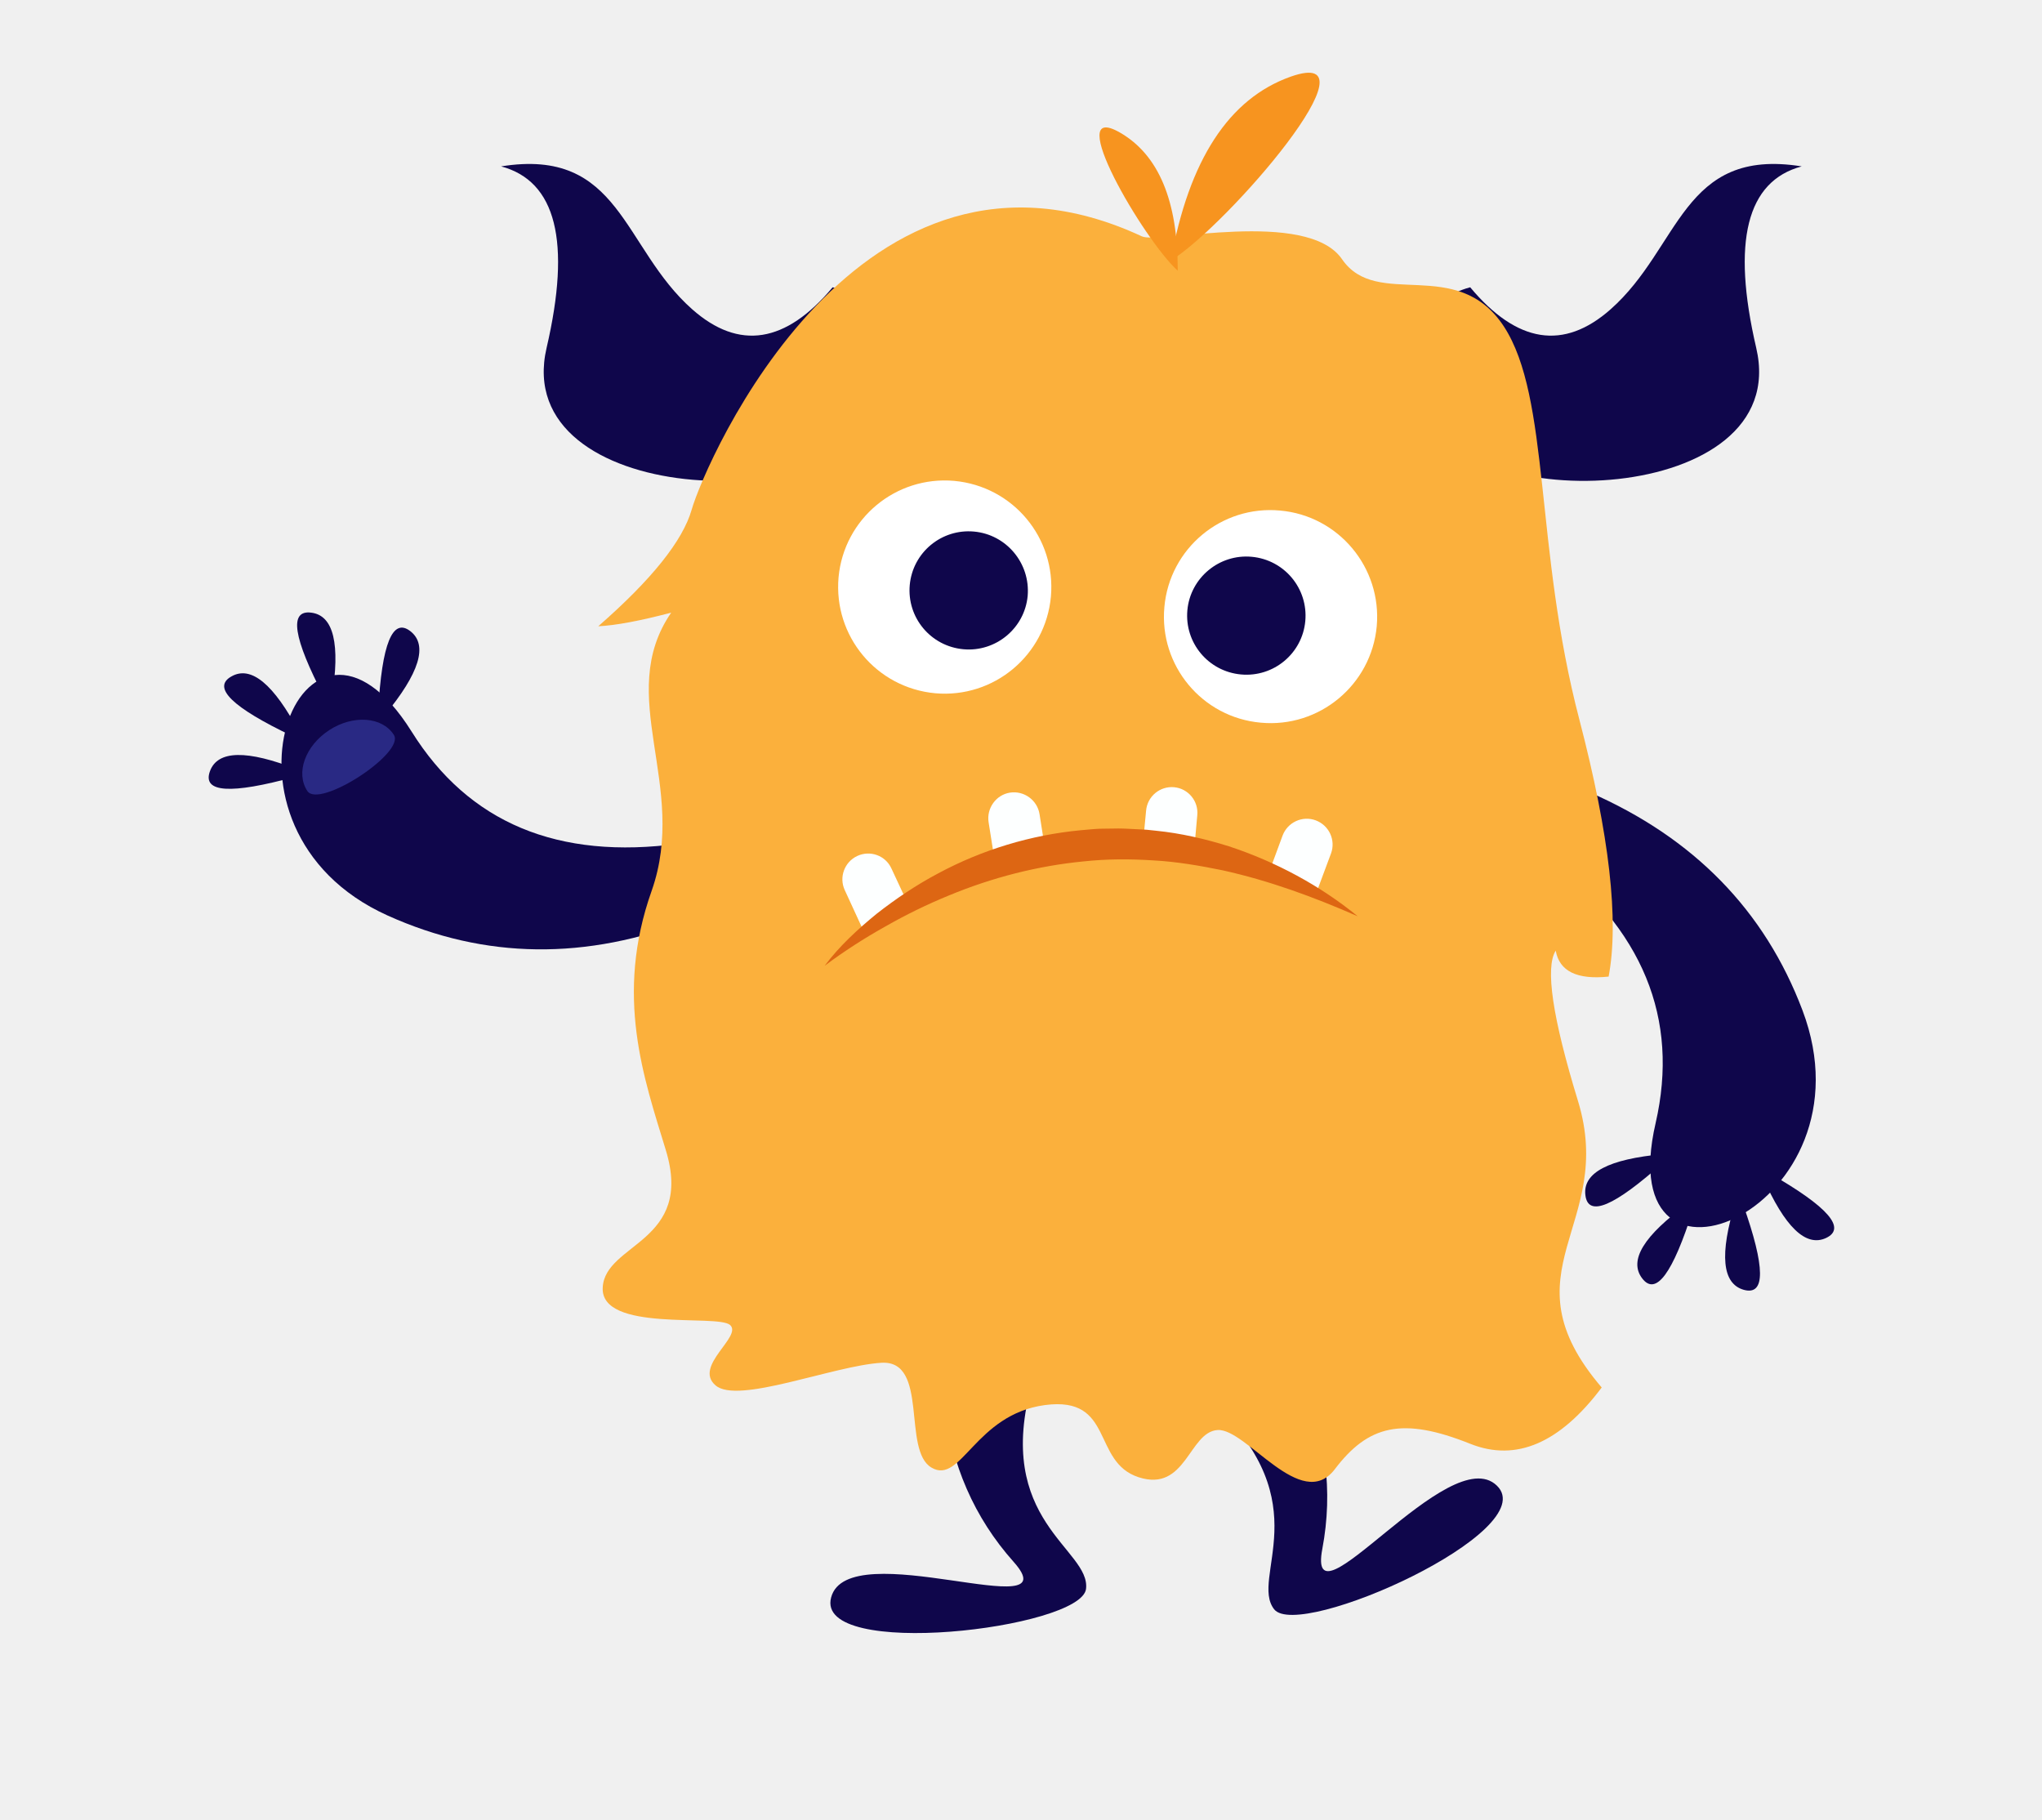
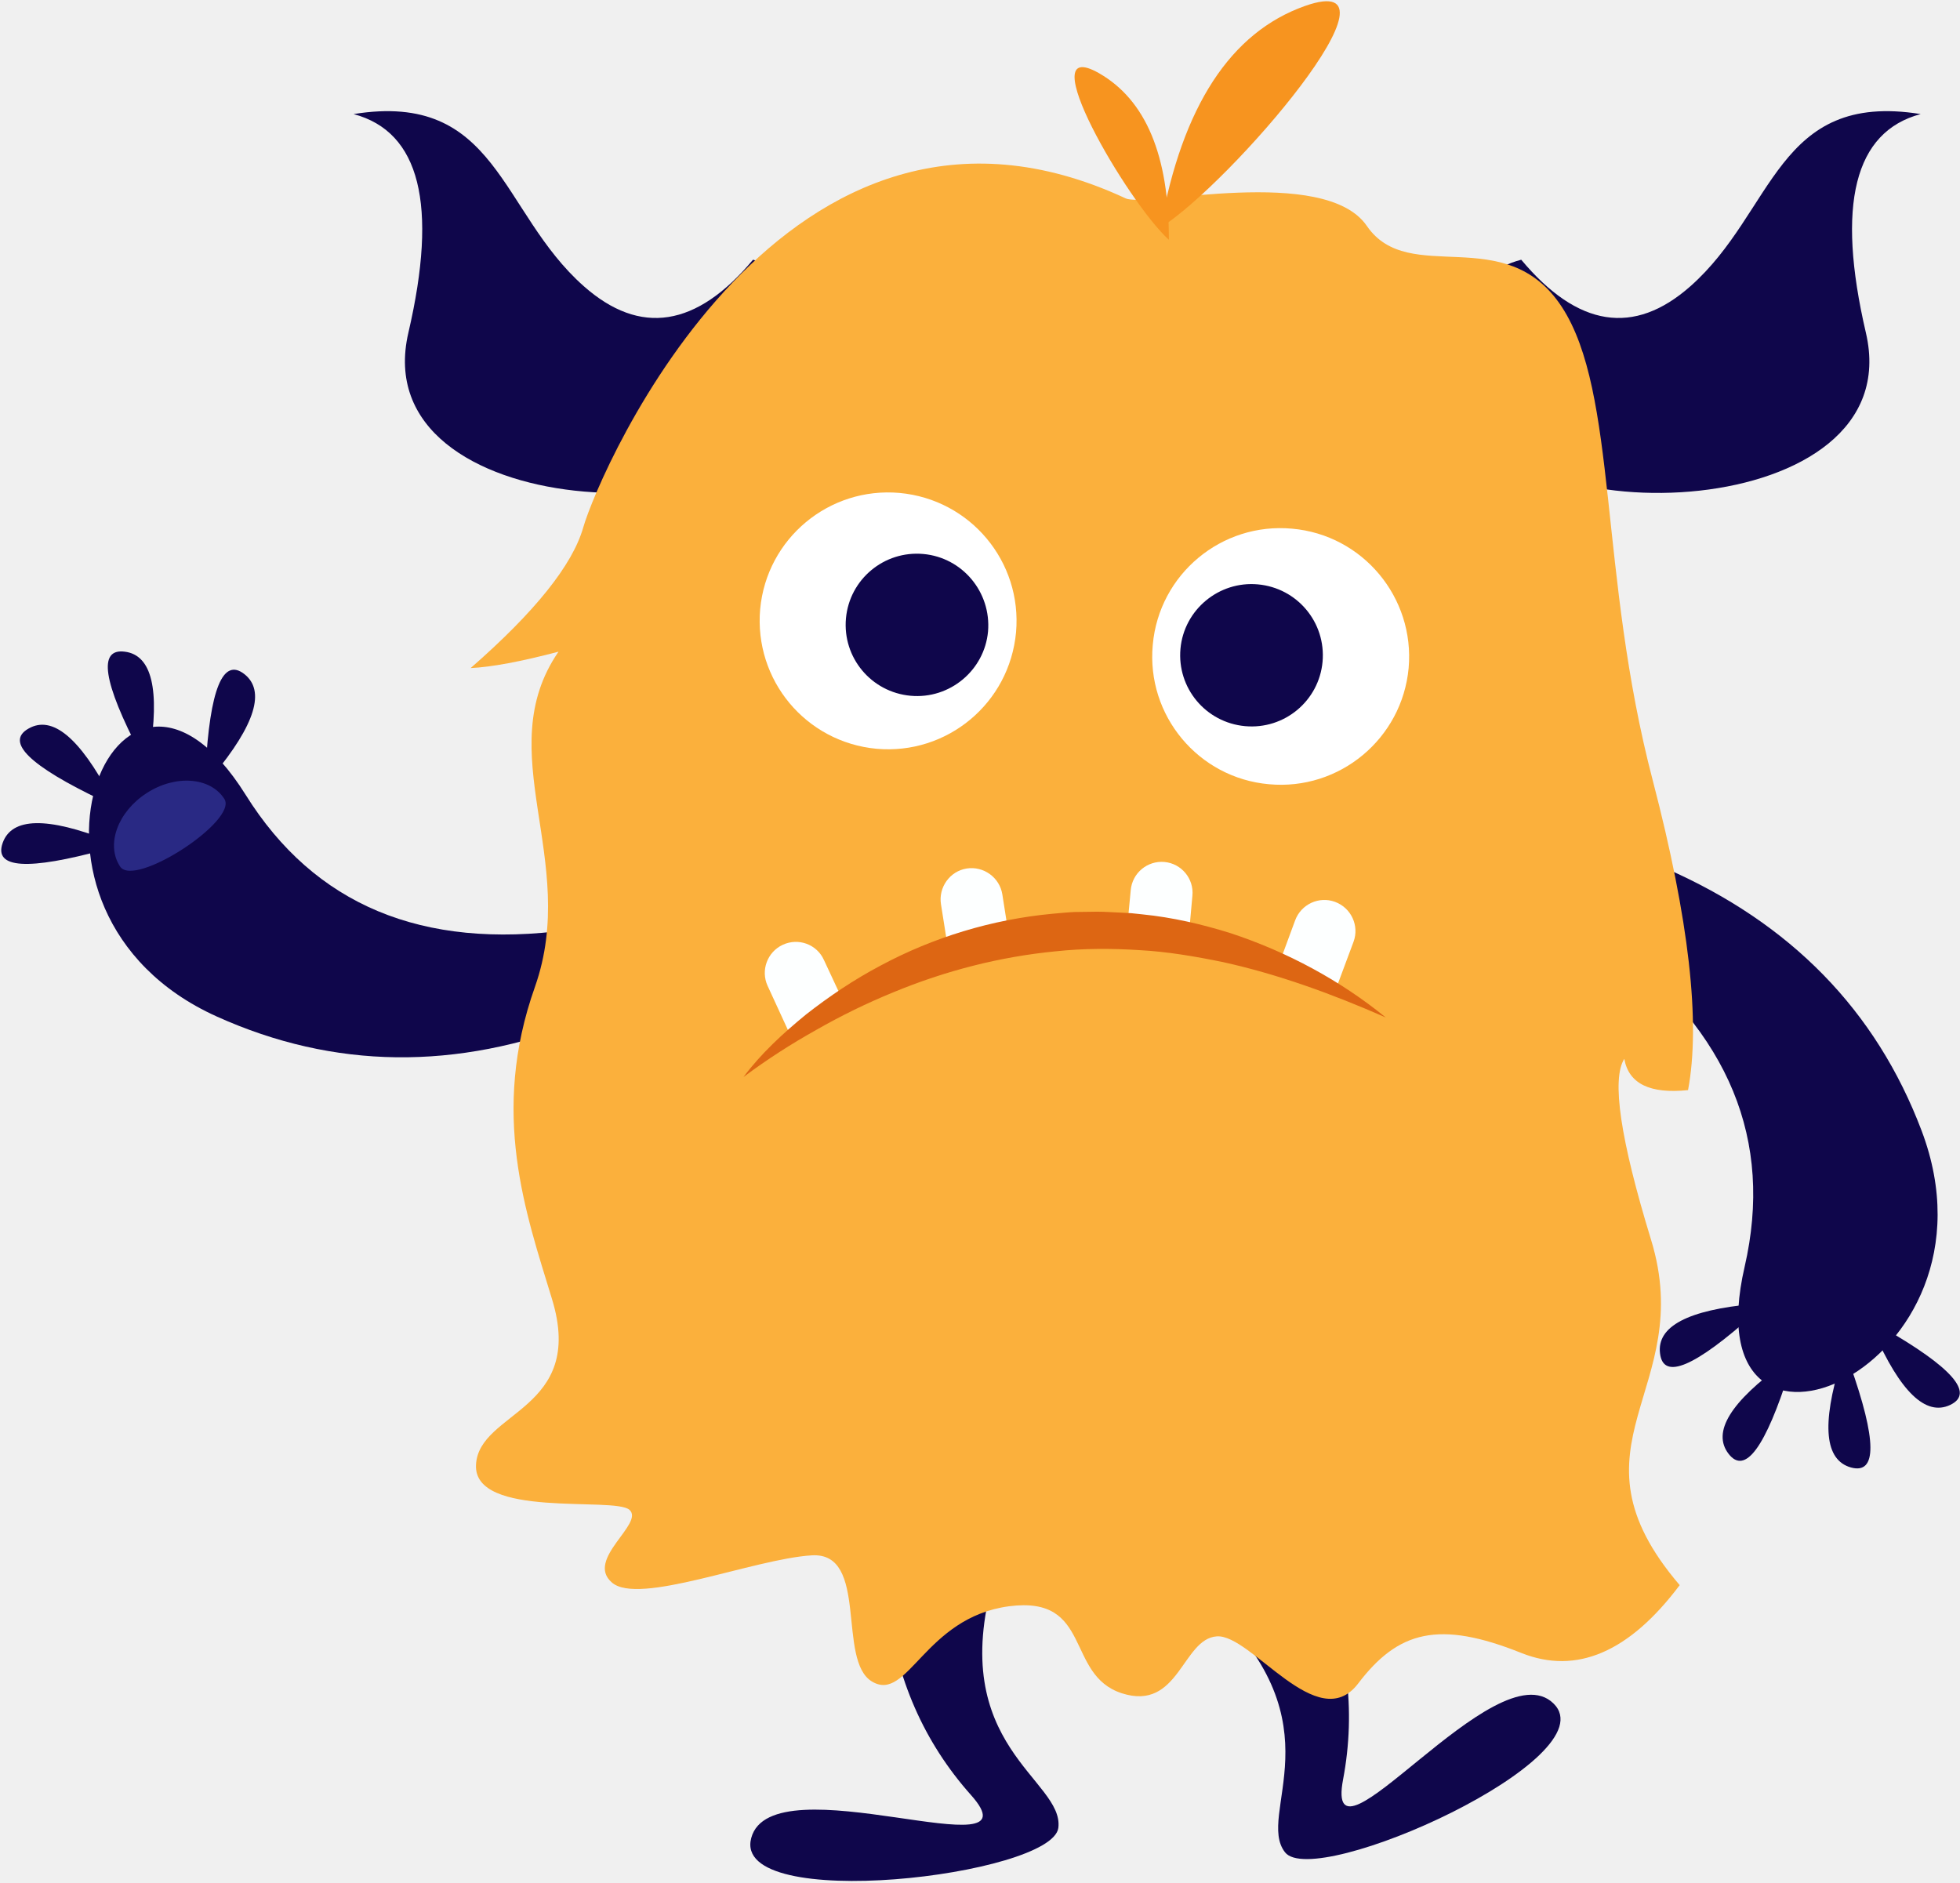
- <svg xmlns="http://www.w3.org/2000/svg" version="1.2" viewBox="0 0 826 736" width="826" height="736">
+ <svg xmlns="http://www.w3.org/2000/svg" version="1.2" viewBox="0 0 658 632" width="658" height="632">
  <style>
		.s0 { fill: #0f064b } 
		.s1 { fill: #292984 } 
		.s2 { fill: #fbb03c } 
		.s3 { fill: #ffffff } 
		.s4 { fill: #fdffff } 
		.s5 { fill: #dd6613 } 
		.s6 { fill: #f7941f } 
	</style>
  <g id="Object">
    <g id="&lt;Group&gt;">
      <g id="&lt;Group&gt;">
-         <path id="&lt;Path&gt;" class="s0" d="m594.7 116.2q28.4 34 56.8 8.9c28.3-25 28.9-65.6 77.3-57.8q-33.4 8.9-18.4 73.4c15.1 64.5-120.1 68.4-131.8 25.6q-11.7-42.8 16.1-50.1z" />
-         <path id="&lt;Path&gt;" class="s0" d="m352.9 166.3c-11.7 42.8-146.8 38.9-131.8-25.6q15-64.5-18.4-73.4c48.4-7.8 49 32.8 77.3 57.8q28.4 25.1 56.8-8.9q27.8 7.3 16.1 50.1z" />
-         <path id="&lt;Path&gt;" class="s0" d="m526 556.9q15.5 34.5 8.9 69.5c-6.7 35.1 51.4-44.2 70.6-25.5c18.9 18.3-80.1 62.8-90.1 50c-10-12.8 18.4-42.8-24.5-82.9q-42.8-40 35.1-11.1z" />
-         <path id="&lt;Path&gt;" class="s0" d="m417.6 559c-16.1 56.3 23.7 67.5 21.7 83.7c-2.1 16.1-109.9 28.8-103.1 3.4c6.9-25.9 97.5 12.2 73.8-14.4q-23.8-26.7-28.1-64.3q51.9-64.8 35.7-8.4z" />
+         <path id="&lt;Path&gt;" class="s0" d="m510.7 87.2q28.4 34 56.8 8.9c28.3-25 28.9-65.6 77.3-57.8q-33.4 8.9-18.4 73.4c15.1 64.5-120.1 68.4-131.8 25.6q-11.7-42.8 16.1-50.1z" />
+         <path id="&lt;Path&gt;" class="s0" d="m268.9 137.3c-11.7 42.8-146.8 38.9-131.8-25.6q15-64.5-18.4-73.4c48.4-7.8 49 32.8 77.3 57.8q28.4 25.1 56.8-8.9q27.8 7.3 16.1 50.1z" />
+         <path id="&lt;Path&gt;" class="s0" d="m442 527.9q15.5 34.5 8.9 69.5c-6.7 35.1 51.4-44.2 70.6-25.5c18.9 18.3-80.1 62.8-90.1 50c-10-12.8 18.4-42.8-24.5-82.9q-42.8-40 35.1-11.1z" />
+         <path id="&lt;Path&gt;" class="s0" d="m333.6 530c-16.1 56.3 23.7 67.5 21.7 83.7c-2.1 16.1-109.9 28.8-103.1 3.4c6.9-25.9 97.5 12.2 73.8-14.4q-23.8-26.7-28.1-64.3q51.9-64.8 35.7-8.4z" />
        <g id="&lt;Group&gt;">
-           <path id="&lt;Path&gt;" class="s0" d="m279.9 371.8q-64.1 25.1-123.1-1.5c-78.1-35.2-34.1-144.4 9.7-74.4q34.6 55.4 108.4 45.3" />
-           <path id="&lt;Path&gt;" class="s0" d="m153 287.3q2.2-40.4 13-32q10.8 8.4-10.5 34.1z" />
-           <path id="&lt;Path&gt;" class="s0" d="m131.1 281.9q-18.8-35.9-5.2-34.1q13.6 1.7 8.3 34.6z" />
-           <path id="&lt;Path&gt;" class="s0" d="m118.2 297.7q-36.5-17.4-24.6-24.1q11.9-6.8 27.5 22.7z" />
-           <path id="&lt;Path&gt;" class="s0" d="m119.3 314.2q-39 10.7-34.4-2.2q4.6-12.9 35.6-0.7z" />
-           <path id="&lt;Path&gt;" class="s1" d="m124.3 319.9c-4.8-7.3-0.8-18.3 8.9-24.6c9.7-6.3 21.4-5.4 26.1 1.9c4.8 7.3-30.3 30.1-35 22.7z" />
+           <path id="&lt;Path&gt;" class="s0" d="m195.9 342.8q-64.1 25.1-123.1-1.5c-78.1-35.2-34.1-144.4 9.7-74.4q34.6 55.4 108.4 45.3" />
+           <path id="&lt;Path&gt;" class="s0" d="m69 258.3q2.2-40.4 13-32q10.8 8.4-10.5 34.1z" />
+           <path id="&lt;Path&gt;" class="s0" d="m47.1 252.9q-18.8-35.9-5.2-34.1q13.6 1.7 8.3 34.6z" />
+           <path id="&lt;Path&gt;" class="s0" d="m34.2 268.7q-36.5-17.4-24.6-24.1q11.9-6.8 27.5 22.7z" />
+           <path id="&lt;Path&gt;" class="s0" d="m35.3 285.2q-39 10.7-34.4-2.2q4.6-12.9 35.6-0.7z" />
+           <path id="&lt;Path&gt;" class="s1" d="m40.3 290.9c-4.8-7.3-0.8-18.3 8.9-24.6c9.7-6.3 21.4-5.4 26.1 1.9c4.8 7.3-30.3 30.1-35 22.7z" />
        </g>
        <g id="&lt;Group&gt;">
-           <path id="&lt;Path&gt;" class="s0" d="m643.1 320.5q63.1 27.6 86 88.1c30.3 80.1-78 126.2-59.4 45.7q14.6-63.6-44.7-108.6" />
-           <path id="&lt;Path&gt;" class="s0" d="m673 470q-30.1 27-31.7 13.4q-1.7-13.6 31.5-16.6z" />
-           <path id="&lt;Path&gt;" class="s0" d="m684.8 489.3q-12.2 38.6-20.5 27.8q-8.4-10.9 18.6-30.4z" />
-           <path id="&lt;Path&gt;" class="s0" d="m705.1 487.2q13.5 38.1 0.3 34.5q-13.2-3.7-3.4-35.5z" />
-           <path id="&lt;Path&gt;" class="s0" d="m716 474.7q35.1 20.1 22.7 26q-12.3 5.8-25.7-24.7z" />
+           <path id="&lt;Path&gt;" class="s0" d="m559.1 291.5q63.1 27.6 86 88.1c30.3 80.1-78 126.2-59.4 45.7q14.6-63.6-44.7-108.6" />
+           <path id="&lt;Path&gt;" class="s0" d="m589 441q-30.1 27-31.7 13.4q-1.7-13.6 31.5-16.6z" />
+           <path id="&lt;Path&gt;" class="s0" d="m600.8 460.3q-12.2 38.6-20.5 27.8q-8.4-10.9 18.6-30.4z" />
+           <path id="&lt;Path&gt;" class="s0" d="m621.1 458.2q13.5 38.1 0.3 34.5q-13.2-3.7-3.4-35.5z" />
+           <path id="&lt;Path&gt;" class="s0" d="m632 445.7q35.1 20.1 22.7 26q-12.3 5.8-25.7-24.7z" />
        </g>
-         <path id="&lt;Path&gt;" class="s2" d="m461.9 95.6c6.7 3.2 66.9-11.4 81 9.3c14.2 20.6 46.4-1.8 65.4 27.1c18.9 28.9 12.3 89.4 30.6 159.2q18.2 69.8 11.8 103.8q-19.2 2-21.4-10.5q-6.5 10.2 9 60.8c15.5 50.6-30.8 68.7 9.6 115.9q-25.4 33.8-53.1 22.8c-27.7-11.1-41.4-7.5-54.9 10.3c-13.6 17.7-35.8-16.7-47.4-15.9c-11.6 0.8-12.7 25.3-31.9 19.1c-19.1-6.2-9.7-32.9-37.9-29.2c-28.3 3.8-33.9 32.4-45.9 25.3c-12-7-0.9-43.6-20.3-42.4c-19.5 1.2-58.2 17-67.1 9.1c-9-7.8 11.1-19.8 5.9-24.4c-5.2-4.5-52.4 3.1-51.5-15.1c0.9-18.1 37-18.2 25.5-55.7c-8.8-28.9-20.8-62.3-5.7-104.8c15-42.6-15.2-78.9 7.9-112.5q-19 5-29.5 5.5q32.4-28.3 37.8-47.2c5.4-18.9 67.7-163.7 182.1-110.5z" />
-         <path id="&lt;Path&gt;" class="s3" d="m556.9 253.3c-2.2 23.7-23.2 41.2-46.9 39c-23.7-2.1-41.2-23.1-39-46.8c2.1-23.7 23.1-41.2 46.8-39c23.7 2.1 41.2 23.1 39.1 46.8z" />
-         <path id="&lt;Path&gt;" class="s0" d="m528 251.2c-1.2 13.1-12.8 22.8-26 21.6c-13.2-1.2-22.9-12.8-21.7-26c1.2-13.1 12.9-22.8 26-21.6c13.2 1.2 22.9 12.8 21.7 26z" />
-         <path id="&lt;Path&gt;" class="s3" d="m386 194.5c23.8 2.2 41.2 23.1 39.1 46.8c-2.2 23.8-23.1 41.2-46.8 39.1c-23.8-2.2-41.2-23.1-39.1-46.9c2.2-23.7 23.1-41.1 46.8-39z" />
-         <path id="&lt;Path&gt;" class="s0" d="m394 215c13.1 1.2 22.8 12.8 21.7 26c-1.2 13.1-12.9 22.8-26 21.6c-13.2-1.2-22.9-12.8-21.7-26c1.2-13.1 12.8-22.8 26-21.6z" />
+         <path id="&lt;Path&gt;" class="s2" d="m377.9 66.6c6.7 3.2 66.9-11.4 81 9.3c14.2 20.6 46.4-1.8 65.4 27.1c18.9 28.9 12.3 89.4 30.6 159.2q18.2 69.8 11.8 103.8q-19.2 2-21.4-10.5q-6.5 10.2 9 60.8c15.5 50.6-30.8 68.7 9.6 115.9q-25.4 33.8-53.1 22.8c-27.7-11.1-41.4-7.5-54.9 10.3c-13.6 17.7-35.8-16.7-47.4-15.9c-11.6 0.8-12.7 25.3-31.9 19.1c-19.1-6.2-9.7-32.9-37.9-29.2c-28.3 3.8-33.9 32.4-45.9 25.3c-12-7-0.9-43.6-20.3-42.4c-19.5 1.2-58.2 17-67.1 9.1c-9-7.8 11.1-19.8 5.9-24.4c-5.2-4.5-52.4 3.1-51.5-15.1c0.9-18.1 37-18.2 25.5-55.7c-8.8-28.9-20.8-62.3-5.7-104.8c15-42.6-15.2-78.9 7.9-112.5q-19 5-29.5 5.5q32.4-28.3 37.8-47.2c5.4-18.9 67.7-163.7 182.1-110.5z" />
+         <path id="&lt;Path&gt;" class="s3" d="m472.9 224.3c-2.2 23.7-23.2 41.2-46.9 39c-23.7-2.1-41.2-23.1-39-46.8c2.1-23.7 23.1-41.2 46.8-39c23.7 2.1 41.2 23.1 39.1 46.8z" />
+         <path id="&lt;Path&gt;" class="s0" d="m444 222.2c-1.2 13.1-12.8 22.8-26 21.6c-13.2-1.2-22.9-12.8-21.7-26c1.2-13.1 12.9-22.8 26-21.6c13.2 1.2 22.9 12.8 21.7 26z" />
+         <path id="&lt;Path&gt;" class="s3" d="m302 165.5c23.8 2.2 41.2 23.1 39.1 46.8c-2.2 23.8-23.1 41.2-46.8 39.1c-23.8-2.2-41.2-23.1-39.1-46.9c2.2-23.7 23.1-41.1 46.8-39z" />
+         <path id="&lt;Path&gt;" class="s0" d="m310 186c13.1 1.2 22.8 12.8 21.7 26c-1.2 13.1-12.9 22.8-26 21.6c-13.2-1.2-22.9-12.8-21.7-26c1.2-13.1 12.8-22.8 26-21.6z" />
        <g id="&lt;Group&gt;">
          <g id="&lt;Group&gt;">
-             <path id="&lt;Path&gt;" class="s4" d="m360.6 351.3l7.6 16.3l-19 8.7l-7.5-16.3c-2.4-5.2-0.1-11.4 5.1-13.8c5.2-2.4 11.4-0.2 13.8 5.1z" />
-             <path id="&lt;Path&gt;" class="s4" d="m420.5 329.3l2.8 17.8l-20.6 3.2l-2.8-17.7c-0.9-5.7 3-11.1 8.6-12c5.7-0.9 11.1 3 12 8.7z" />
-             <path id="&lt;Path&gt;" class="s4" d="m484.3 329.8l-1.6 17.8l-20.8-1.8l1.7-17.9c0.5-5.8 5.6-10 11.3-9.5c5.7 0.5 10 5.6 9.4 11.4z" />
-             <path id="&lt;Path&gt;" class="s4" d="m538.4 345.2l-6.3 16.9l-19.5-7.3l6.2-16.8c2-5.4 8-8.2 13.4-6.2c5.4 2 8.2 8 6.2 13.4z" />
+             <path id="&lt;Path&gt;" class="s4" d="m276.6 322.3l7.6 16.3l-19 8.7l-7.5-16.3c-2.4-5.2-0.1-11.4 5.1-13.8c5.2-2.4 11.4-0.2 13.8 5.1z" />
+             <path id="&lt;Path&gt;" class="s4" d="m336.5 300.3l2.8 17.8l-20.6 3.2l-2.8-17.7c-0.9-5.7 3-11.1 8.6-12c5.7-0.9 11.1 3 12 8.7z" />
+             <path id="&lt;Path&gt;" class="s4" d="m400.3 300.8l-1.6 17.8l-20.8-1.8l1.7-17.9c0.5-5.8 5.6-10 11.3-9.5c5.7 0.5 10 5.6 9.4 11.4z" />
+             <path id="&lt;Path&gt;" class="s4" d="m454.4 316.2l-6.3 16.9l-19.5-7.3l6.2-16.8c2-5.4 8-8.2 13.4-6.2c5.4 2 8.2 8 6.2 13.4z" />
          </g>
-           <path id="&lt;Path&gt;" class="s5" d="m333.6 390.6c5.9-7.9 13.3-14.7 21-21c7.8-6.1 16.1-11.7 25-16.4c17.7-9.5 37.4-15.5 57.6-17.4c2.5-0.2 5.1-0.5 7.6-0.6l7.6-0.1c2.5 0 5.1 0.2 7.6 0.3l3.8 0.2l3.8 0.4c10 1 19.9 3.3 29.5 6.3c19.1 6.3 36.9 15.9 52.1 28.3c-18-7.9-36.1-14.5-54.7-18.6c-9.3-1.9-18.6-3.5-28-4c-9.4-0.6-18.8-0.6-28.1 0.4c-18.6 1.8-37 6.5-54.6 13.8c-8.8 3.6-17.4 7.8-25.8 12.6c-8.4 4.7-16.5 9.9-24.4 15.8z" />
+           <path id="&lt;Path&gt;" class="s5" d="m249.6 361.6c5.9-7.9 13.3-14.7 21-21c7.8-6.1 16.1-11.7 25-16.4c17.7-9.5 37.4-15.5 57.6-17.4c2.5-0.2 5.1-0.5 7.6-0.6l7.6-0.1c2.5 0 5.1 0.2 7.6 0.3l3.8 0.2l3.8 0.4c10 1 19.9 3.3 29.5 6.3c19.1 6.3 36.9 15.9 52.1 28.3c-18-7.9-36.1-14.5-54.7-18.6c-9.3-1.9-18.6-3.5-28-4c-9.4-0.6-18.8-0.6-28.1 0.4c-18.6 1.8-37 6.5-54.6 13.8q-13.2 5.4-25.8 12.6c-8.4 4.7-16.5 9.9-24.4 15.8z" />
        </g>
        <g id="&lt;Group&gt;">
-           <path id="&lt;Path&gt;" class="s6" d="m476.4 109.5q0.1-42.4-23.4-55.9c-23.6-13.5 9.5 43.3 23.4 55.9z" />
-           <path id="&lt;Path&gt;" class="s6" d="m473.6 105.4q11-61.1 48.5-74.4c37.5-13.2-25.2 59.9-48.5 74.4z" />
+           <path id="&lt;Path&gt;" class="s6" d="m392.4 80.5q0.1-42.4-23.4-55.9c-23.6-13.5 9.5 43.3 23.4 55.9z" />
+           <path id="&lt;Path&gt;" class="s6" d="m389.6 76.4q11-61.1 48.5-74.4c37.5-13.2-25.2 59.9-48.5 74.4z" />
        </g>
      </g>
    </g>
  </g>
</svg>
